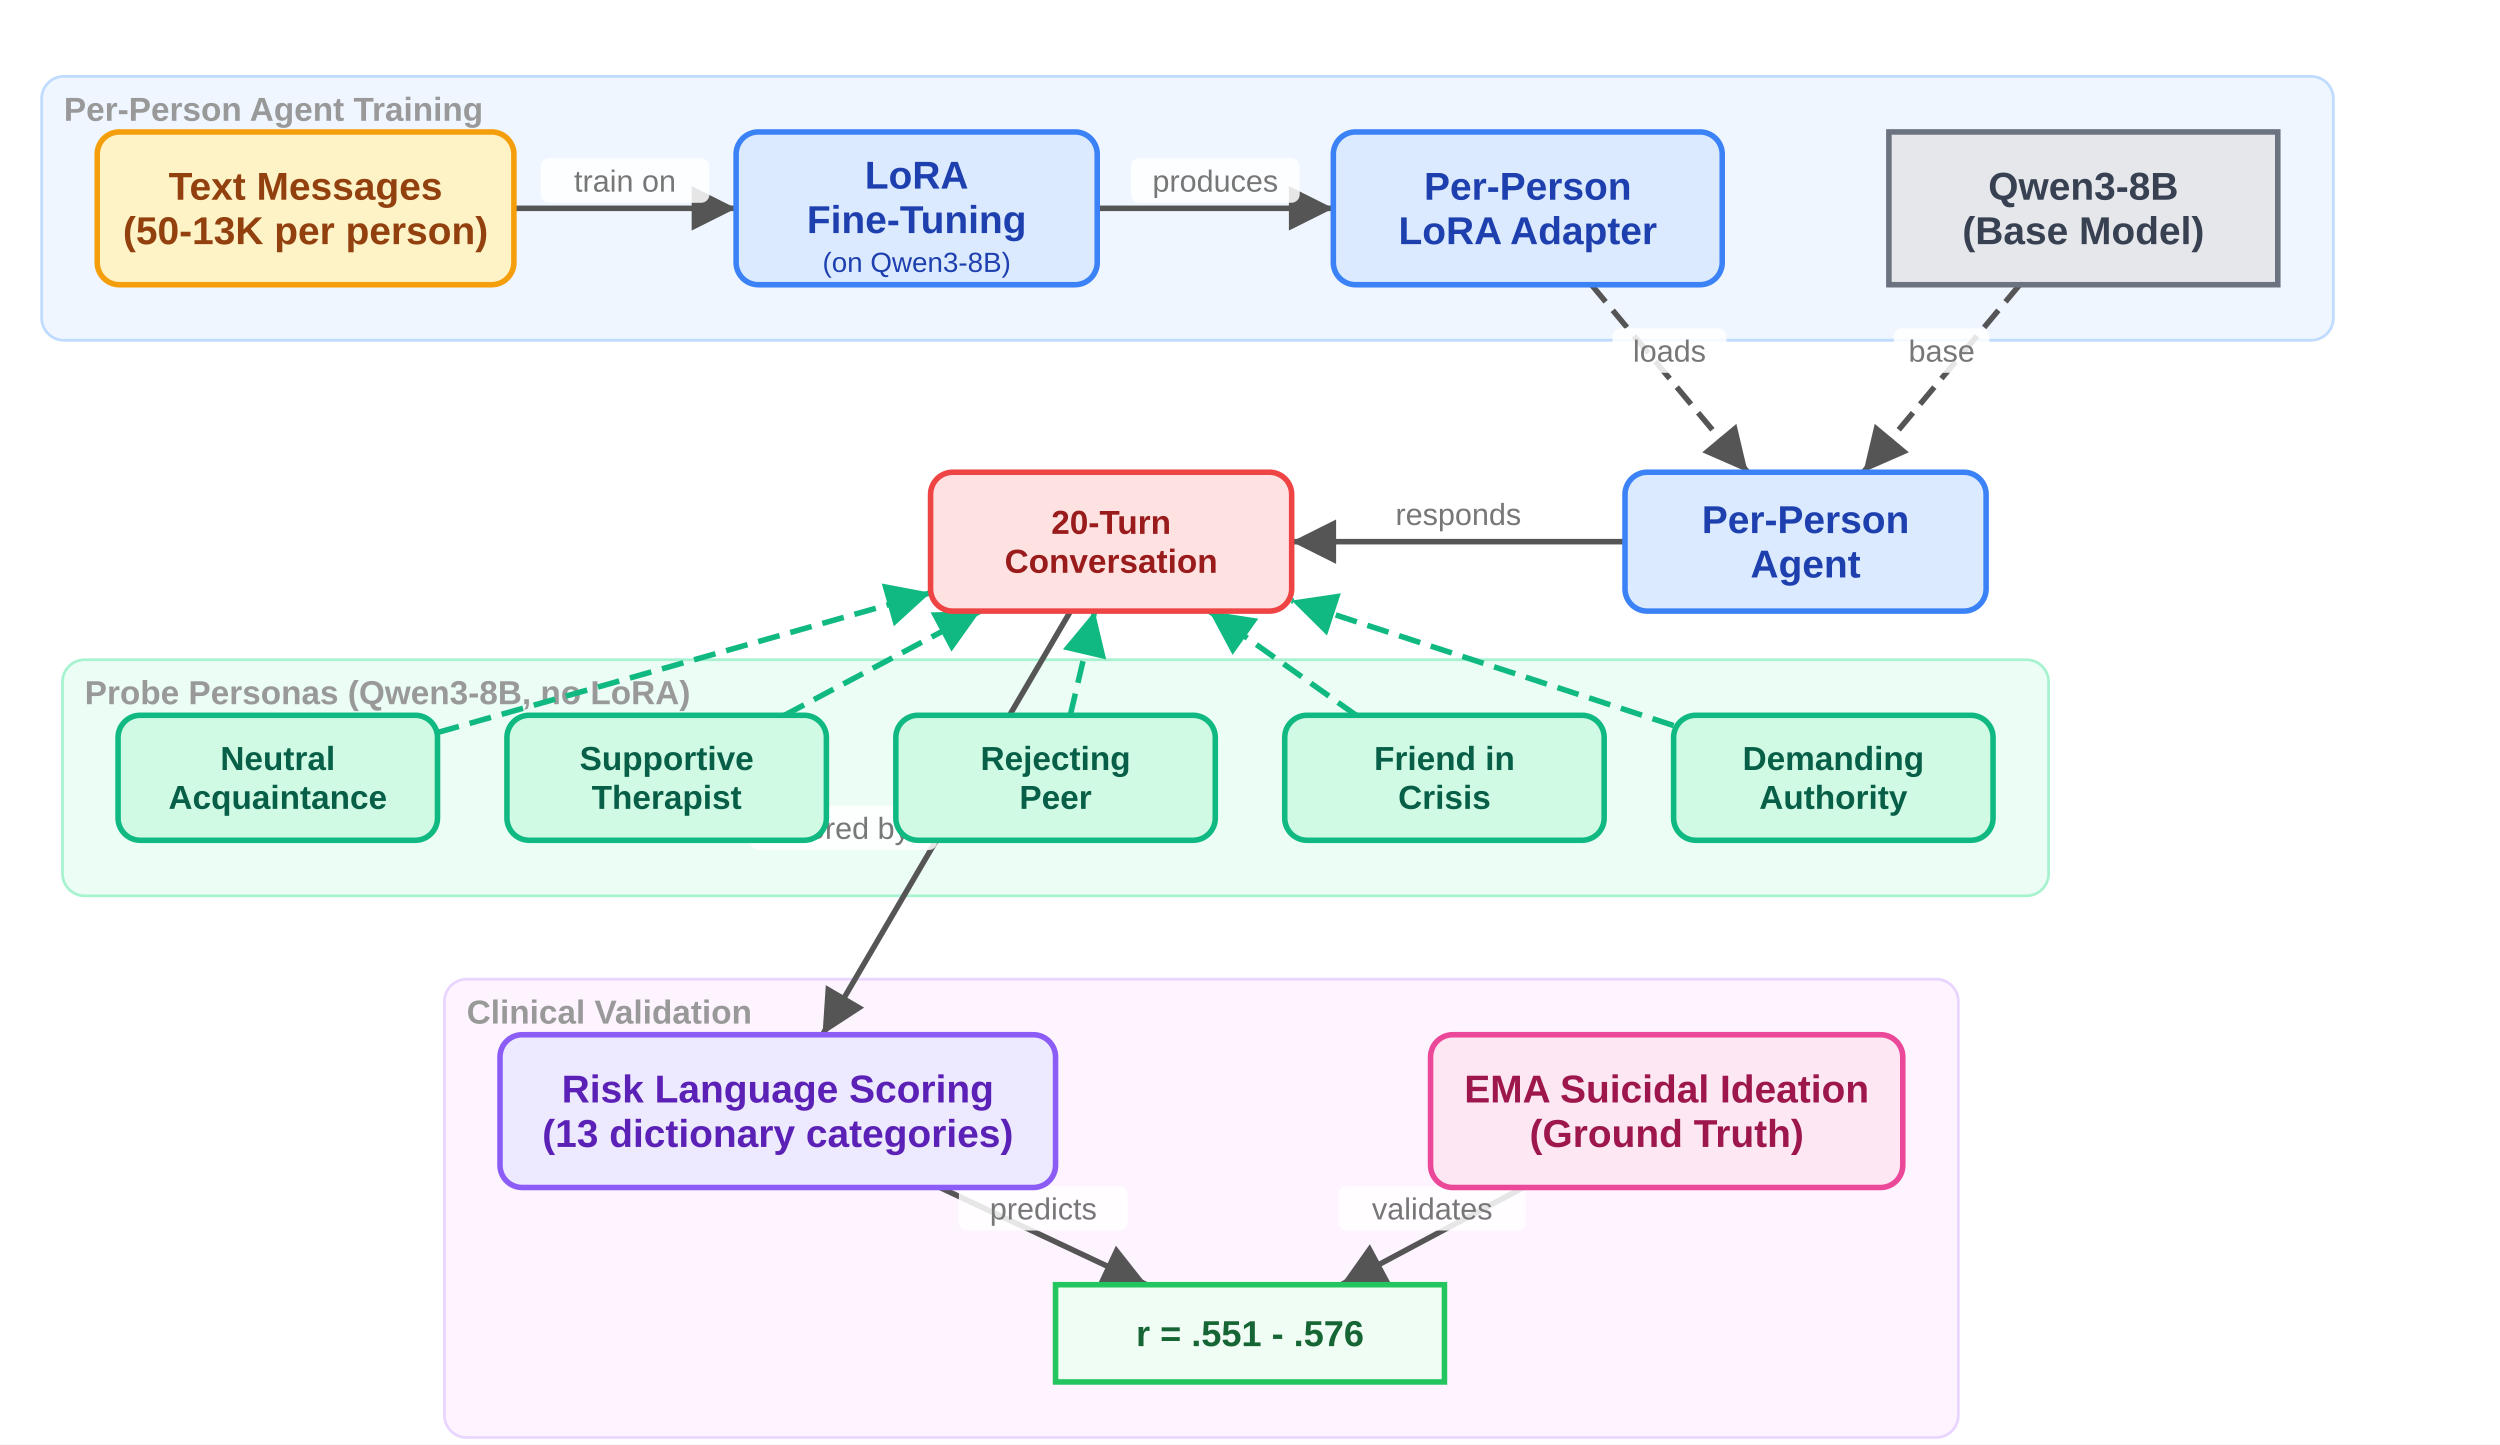
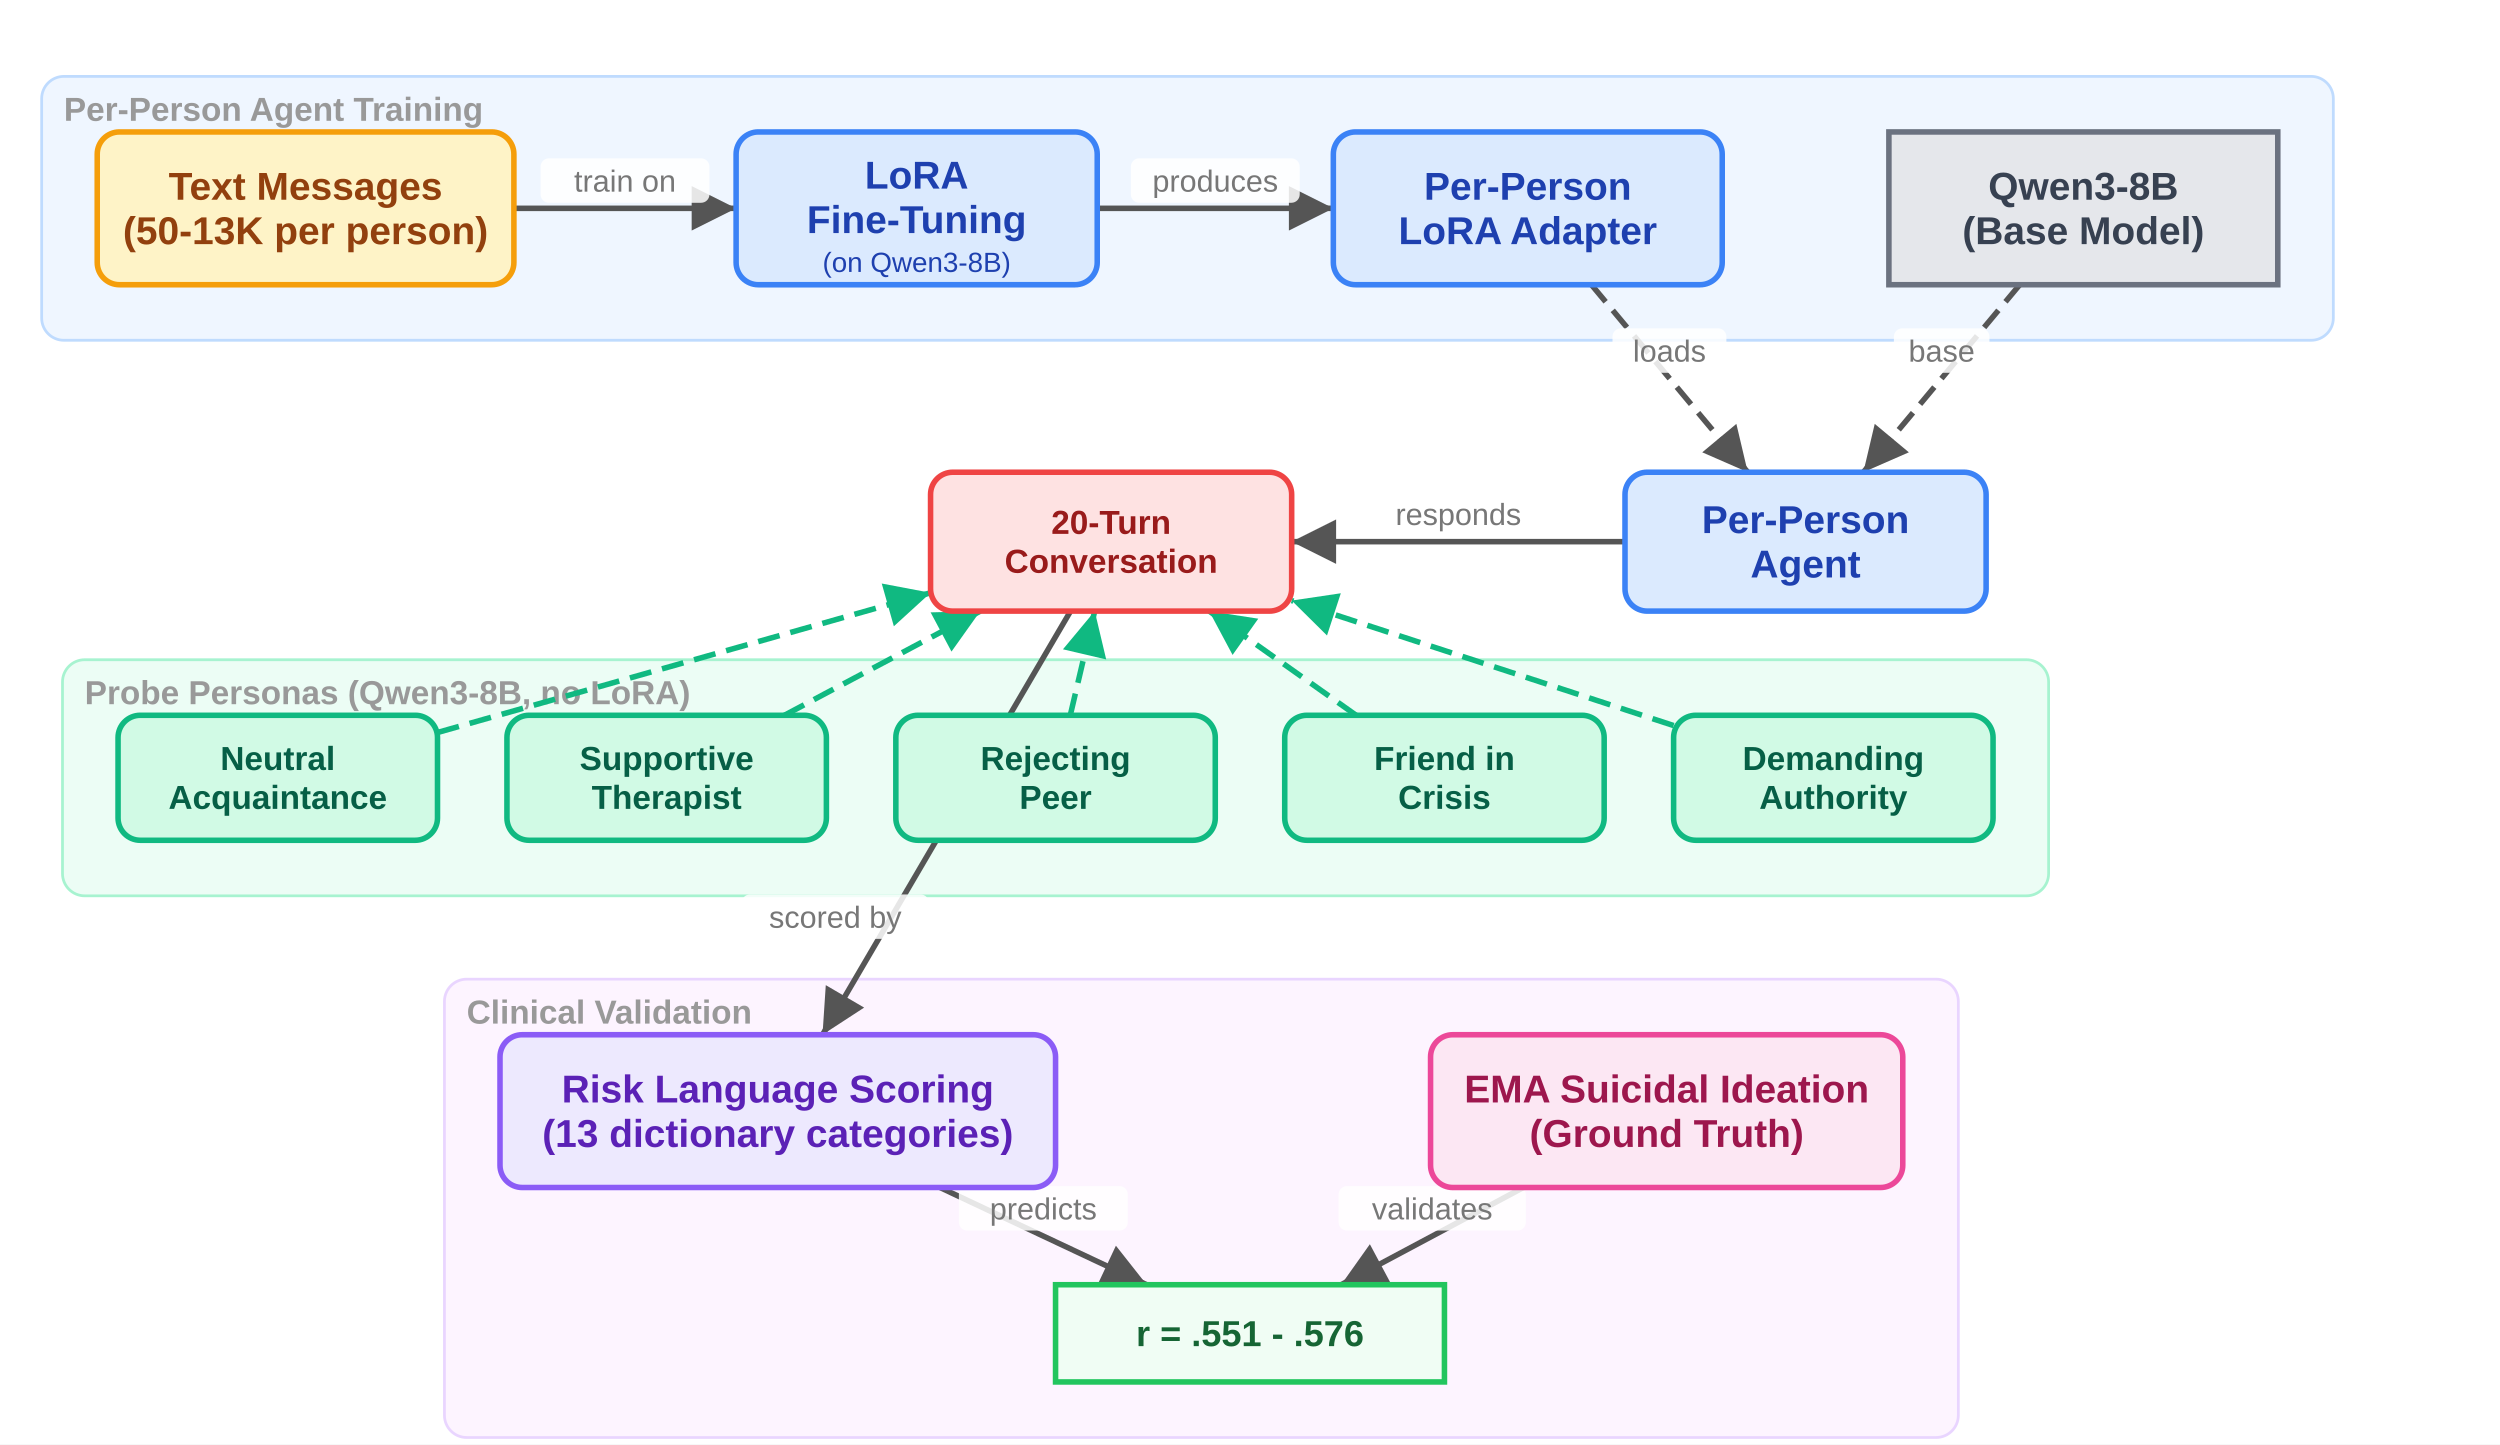
<svg xmlns="http://www.w3.org/2000/svg" viewBox="0 0 900 520" width="900" height="520" font-family="Arial, Helvetica, sans-serif">
  <rect width="900" height="520" fill="#FFFFFF" />
  <defs>
    <marker id="arrow-default" markerWidth="10" markerHeight="10" refX="8" refY="4" orient="auto" markerUnits="strokeWidth">
      <polygon points="0 0, 8 4, 0 8" fill="#555555" />
    </marker>
    <marker id="arrow-c0" markerWidth="10" markerHeight="10" refX="8" refY="4" orient="auto" markerUnits="strokeWidth">
      <polygon points="0 0, 8 4, 0 8" fill="#2563EB" />
    </marker>
    <marker id="arrow-c1" markerWidth="10" markerHeight="10" refX="8" refY="4" orient="auto" markerUnits="strokeWidth">
      <polygon points="0 0, 8 4, 0 8" fill="#10B981" />
    </marker>
    <marker id="arrow-c2" markerWidth="10" markerHeight="10" refX="8" refY="4" orient="auto" markerUnits="strokeWidth">
      <polygon points="0 0, 8 4, 0 8" fill="#7C3AED" />
    </marker>
    <marker id="arrow-c3" markerWidth="10" markerHeight="10" refX="8" refY="4" orient="auto" markerUnits="strokeWidth">
      <polygon points="0 0, 8 4, 0 8" fill="#EA580C" />
    </marker>
    <marker id="arrow-c4" markerWidth="10" markerHeight="10" refX="8" refY="4" orient="auto" markerUnits="strokeWidth">
      <polygon points="0 0, 8 4, 0 8" fill="#C62828" />
    </marker>
    <marker id="arrow-c5" markerWidth="10" markerHeight="10" refX="8" refY="4" orient="auto" markerUnits="strokeWidth">
      <polygon points="0 0, 8 4, 0 8" fill="#0D47A1" />
    </marker>
    <marker id="arrow-c6" markerWidth="10" markerHeight="10" refX="8" refY="4" orient="auto" markerUnits="strokeWidth">
      <polygon points="0 0, 8 4, 0 8" fill="#1B5E20" />
    </marker>
    <marker id="arrow-c7" markerWidth="10" markerHeight="10" refX="8" refY="4" orient="auto" markerUnits="strokeWidth">
      <polygon points="0 0, 8 4, 0 8" fill="#4A148C" />
    </marker>
    <marker id="arrow-c8" markerWidth="10" markerHeight="10" refX="8" refY="4" orient="auto" markerUnits="strokeWidth">
      <polygon points="0 0, 8 4, 0 8" fill="#BF360C" />
    </marker>
    <marker id="arrow-c9" markerWidth="10" markerHeight="10" refX="8" refY="4" orient="auto" markerUnits="strokeWidth">
      <polygon points="0 0, 8 4, 0 8" fill="#37474F" />
    </marker>
  </defs>
  <rect x="15.0" y="27.5" width="825.0" height="95.0" fill="#EFF6FF" stroke="#BFDBFE" stroke-width="1" rx="8" />
  <text x="23.0" y="43.5" font-size="12" fill="#999999" font-weight="bold">Per-Person Agent Training</text>
  <rect x="22.5" y="237.5" width="715.0" height="85.0" fill="#ECFDF5" stroke="#A7F3D0" stroke-width="1" rx="8" />
  <text x="30.5" y="253.5" font-size="12" fill="#999999" font-weight="bold">Probe Personas (Qwen3-8B, no LoRA)</text>
  <rect x="160.0" y="352.5" width="545.0" height="165.0" fill="#FDF4FF" stroke="#E9D5FF" stroke-width="1" rx="8" />
  <text x="168.0" y="368.5" font-size="12" fill="#999999" font-weight="bold">Clinical Validation</text>
  <path d="M 185.0,75.0 L 265.0,75.0" stroke="#555555" stroke-width="2" fill="none" marker-end="url(#arrow-default)" />
  <rect x="194.6" y="57.0" width="60.8" height="16" fill="#FFFFFF" rx="3" opacity="0.85" />
  <text x="225.0" y="69.0" font-size="11" fill="#777777" text-anchor="middle">train on</text>
  <path d="M 395.0,75.0 L 480.0,75.0" stroke="#555555" stroke-width="2" fill="none" marker-end="url(#arrow-default)" />
  <rect x="407.1" y="57.0" width="60.8" height="16" fill="#FFFFFF" rx="3" opacity="0.85" />
  <text x="437.5" y="69.0" font-size="11" fill="#777777" text-anchor="middle">produces</text>
  <path d="M 572.9,102.5 L 629.2,170.0" stroke="#555555" stroke-width="2" fill="none" marker-end="url(#arrow-default)" stroke-dasharray="8,4" />
  <rect x="580.5" y="118.2" width="41.0" height="16" fill="#FFFFFF" rx="3" opacity="0.85" />
  <text x="601.0" y="130.2" font-size="11" fill="#777777" text-anchor="middle">loads</text>
  <path d="M 727.1,102.5 L 670.8,170.0" stroke="#555555" stroke-width="2" fill="none" marker-end="url(#arrow-default)" stroke-dasharray="8,4" />
  <rect x="681.8" y="118.2" width="34.4" height="16" fill="#FFFFFF" rx="3" opacity="0.85" />
  <text x="699.0" y="130.2" font-size="11" fill="#777777" text-anchor="middle">base</text>
  <path d="M 157.5,263.7 L 335.0,213.4" stroke="#10B981" stroke-width="2" fill="none" marker-end="url(#arrow-c1)" stroke-dasharray="8,4" />
  <path d="M 282.4,257.5 L 352.9,220.0" stroke="#10B981" stroke-width="2" fill="none" marker-end="url(#arrow-c1)" stroke-dasharray="8,4" />
  <path d="M 385.3,257.5 L 394.1,220.0" stroke="#10B981" stroke-width="2" fill="none" marker-end="url(#arrow-c1)" stroke-dasharray="8,4" />
  <path d="M 488.2,257.5 L 435.3,220.0" stroke="#10B981" stroke-width="2" fill="none" marker-end="url(#arrow-c1)" stroke-dasharray="8,4" />
  <path d="M 602.5,261.2 L 465.0,216.2" stroke="#10B981" stroke-width="2" fill="none" marker-end="url(#arrow-c1)" stroke-dasharray="8,4" />
  <path d="M 585.0,195.0 L 465.0,195.0" stroke="#555555" stroke-width="2" fill="none" marker-end="url(#arrow-default)" />
  <rect x="494.6" y="177.0" width="60.8" height="16" fill="#FFFFFF" rx="3" opacity="0.85" />
  <text x="525.0" y="189.0" font-size="11" fill="#777777" text-anchor="middle">responds</text>
  <path d="M 385.4,220.0 L 296.1,372.5" stroke="#555555" stroke-width="2" fill="none" marker-end="url(#arrow-default)" />
-   <rect x="270.0" y="290.0" width="67.4" height="16" fill="#FFFFFF" rx="3" opacity="0.85" />
-   <text x="303.7" y="302.0" font-size="11" fill="#777777" text-anchor="middle">scored by</text>
  <path d="M 338.4,427.5 L 412.8,462.5" stroke="#555555" stroke-width="2" fill="none" marker-end="url(#arrow-default)" />
  <rect x="345.2" y="427.0" width="60.8" height="16" fill="#FFFFFF" rx="3" opacity="0.85" />
  <text x="375.6" y="439.0" font-size="11" fill="#777777" text-anchor="middle">predicts</text>
  <path d="M 548.4,427.5 L 482.8,462.5" stroke="#555555" stroke-width="2" fill="none" marker-end="url(#arrow-default)" />
  <rect x="481.9" y="427.0" width="67.4" height="16" fill="#FFFFFF" rx="3" opacity="0.85" />
  <text x="515.6" y="439.0" font-size="11" fill="#777777" text-anchor="middle">validates</text>
  <rect x="35.0" y="47.5" width="150.0" height="55.0" fill="#FEF3C7" stroke="#F59E0B" stroke-width="2" rx="8" />
  <text x="110.0" y="71.9" font-size="14" fill="#92400E" text-anchor="middle" font-weight="bold">Text Messages</text>
  <text x="110.0" y="87.9" font-size="14" fill="#92400E" text-anchor="middle" font-weight="bold">(50-13K per person)</text>
  <rect x="265.0" y="47.5" width="130.0" height="55.0" fill="#DBEAFE" stroke="#3B82F6" stroke-width="2" rx="8" />
  <text x="330.0" y="67.9" font-size="14" fill="#1E40AF" text-anchor="middle" font-weight="bold">LoRA</text>
  <text x="330.0" y="83.9" font-size="14" fill="#1E40AF" text-anchor="middle" font-weight="bold">Fine-Tuning</text>
  <text x="330.0" y="97.9" font-size="10" fill="#1E40AF" text-anchor="middle">(on Qwen3-8B)</text>
  <rect x="480.0" y="47.5" width="140.0" height="55.0" fill="#DBEAFE" stroke="#3B82F6" stroke-width="2" rx="8" />
  <text x="550.0" y="71.9" font-size="14" fill="#1E40AF" text-anchor="middle" font-weight="bold">Per-Person</text>
  <text x="550.0" y="87.9" font-size="14" fill="#1E40AF" text-anchor="middle" font-weight="bold">LoRA Adapter</text>
  <rect x="680.0" y="47.5" width="140.0" height="55.0" fill="#E5E7EB" stroke="#6B7280" stroke-width="2" rx="0" />
  <text x="750.0" y="71.9" font-size="14" fill="#374151" text-anchor="middle" font-weight="bold">Qwen3-8B</text>
  <text x="750.0" y="87.9" font-size="14" fill="#374151" text-anchor="middle" font-weight="bold">(Base Model)</text>
  <rect x="585.0" y="170.0" width="130.0" height="50.0" fill="#DBEAFE" stroke="#3B82F6" stroke-width="2" rx="8" />
  <text x="650.0" y="191.9" font-size="14" fill="#1E40AF" text-anchor="middle" font-weight="bold">Per-Person</text>
  <text x="650.0" y="207.9" font-size="14" fill="#1E40AF" text-anchor="middle" font-weight="bold">Agent</text>
  <rect x="42.5" y="257.5" width="115.0" height="45.0" fill="#D1FAE5" stroke="#10B981" stroke-width="2" rx="8" />
  <text x="100.0" y="277.2" font-size="12" fill="#065F46" text-anchor="middle" font-weight="bold">Neutral</text>
  <text x="100.0" y="291.2" font-size="12" fill="#065F46" text-anchor="middle" font-weight="bold">Acquaintance</text>
  <rect x="182.5" y="257.5" width="115.0" height="45.0" fill="#D1FAE5" stroke="#10B981" stroke-width="2" rx="8" />
  <text x="240.0" y="277.2" font-size="12" fill="#065F46" text-anchor="middle" font-weight="bold">Supportive</text>
  <text x="240.0" y="291.2" font-size="12" fill="#065F46" text-anchor="middle" font-weight="bold">Therapist</text>
  <rect x="322.5" y="257.5" width="115.0" height="45.0" fill="#D1FAE5" stroke="#10B981" stroke-width="2" rx="8" />
  <text x="380.0" y="277.2" font-size="12" fill="#065F46" text-anchor="middle" font-weight="bold">Rejecting</text>
  <text x="380.0" y="291.2" font-size="12" fill="#065F46" text-anchor="middle" font-weight="bold">Peer</text>
  <rect x="462.5" y="257.5" width="115.0" height="45.0" fill="#D1FAE5" stroke="#10B981" stroke-width="2" rx="8" />
  <text x="520.0" y="277.2" font-size="12" fill="#065F46" text-anchor="middle" font-weight="bold">Friend in</text>
  <text x="520.0" y="291.2" font-size="12" fill="#065F46" text-anchor="middle" font-weight="bold">Crisis</text>
  <rect x="602.5" y="257.5" width="115.0" height="45.0" fill="#D1FAE5" stroke="#10B981" stroke-width="2" rx="8" />
  <text x="660.0" y="277.2" font-size="12" fill="#065F46" text-anchor="middle" font-weight="bold">Demanding</text>
  <text x="660.0" y="291.2" font-size="12" fill="#065F46" text-anchor="middle" font-weight="bold">Authority</text>
+   <rect x="267.0" y="322.0" width="67.4" height="16" fill="#FFFFFF" rx="3" opacity="0.85" />
+   <text x="300.7" y="334.0" font-size="11" fill="#777777" text-anchor="middle">scored by</text>
  <rect x="335.0" y="170.0" width="130.0" height="50.0" fill="#FEE2E2" stroke="#EF4444" stroke-width="2" rx="8" />
  <text x="400.0" y="192.2" font-size="12" fill="#991B1B" text-anchor="middle" font-weight="bold">20-Turn</text>
  <text x="400.0" y="206.2" font-size="12" fill="#991B1B" text-anchor="middle" font-weight="bold">Conversation</text>
  <rect x="180.0" y="372.5" width="200.0" height="55.0" fill="#EDE9FE" stroke="#8B5CF6" stroke-width="2" rx="8" />
  <text x="280.0" y="396.9" font-size="14" fill="#5B21B6" text-anchor="middle" font-weight="bold">Risk Language Scoring</text>
  <text x="280.0" y="412.9" font-size="14" fill="#5B21B6" text-anchor="middle" font-weight="bold">(13 dictionary categories)</text>
  <rect x="515.0" y="372.5" width="170.0" height="55.0" fill="#FCE7F3" stroke="#EC4899" stroke-width="2" rx="8" />
  <text x="600.0" y="396.9" font-size="14" fill="#9D174D" text-anchor="middle" font-weight="bold">EMA Suicidal Ideation</text>
  <text x="600.0" y="412.9" font-size="14" fill="#9D174D" text-anchor="middle" font-weight="bold">(Ground Truth)</text>
  <rect x="380.0" y="462.5" width="140.0" height="35.0" fill="#F0FDF4" stroke="#22C55E" stroke-width="2" rx="0" />
  <text x="450.0" y="484.6" font-size="13" fill="#166534" text-anchor="middle" font-weight="bold">r = .551 - .576</text>
</svg>
